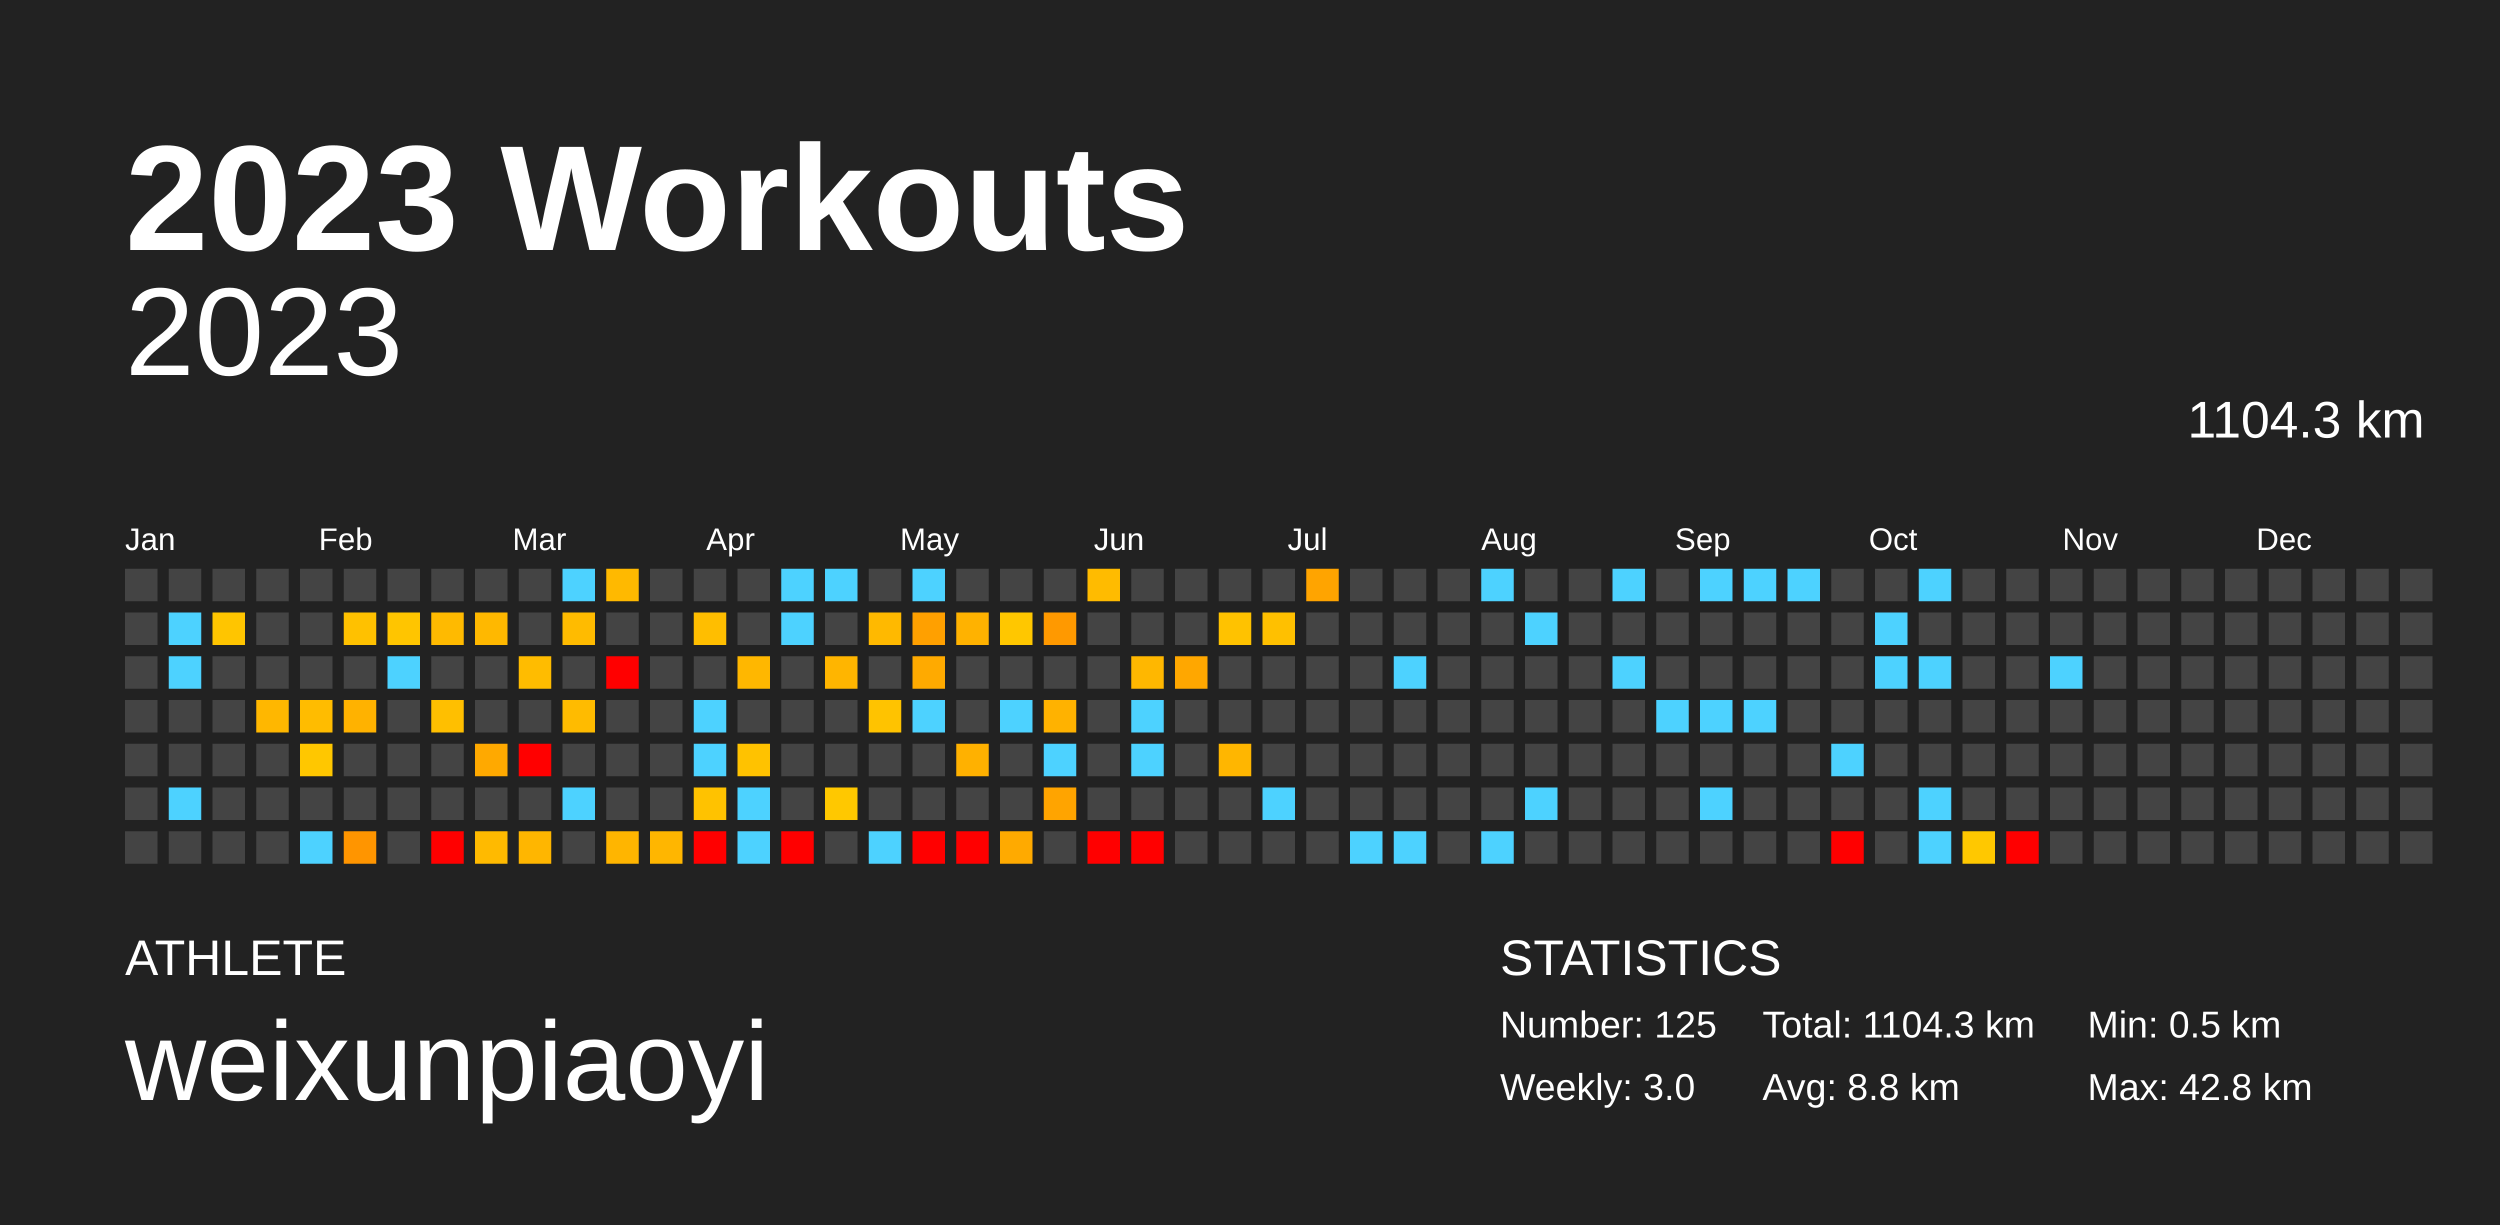
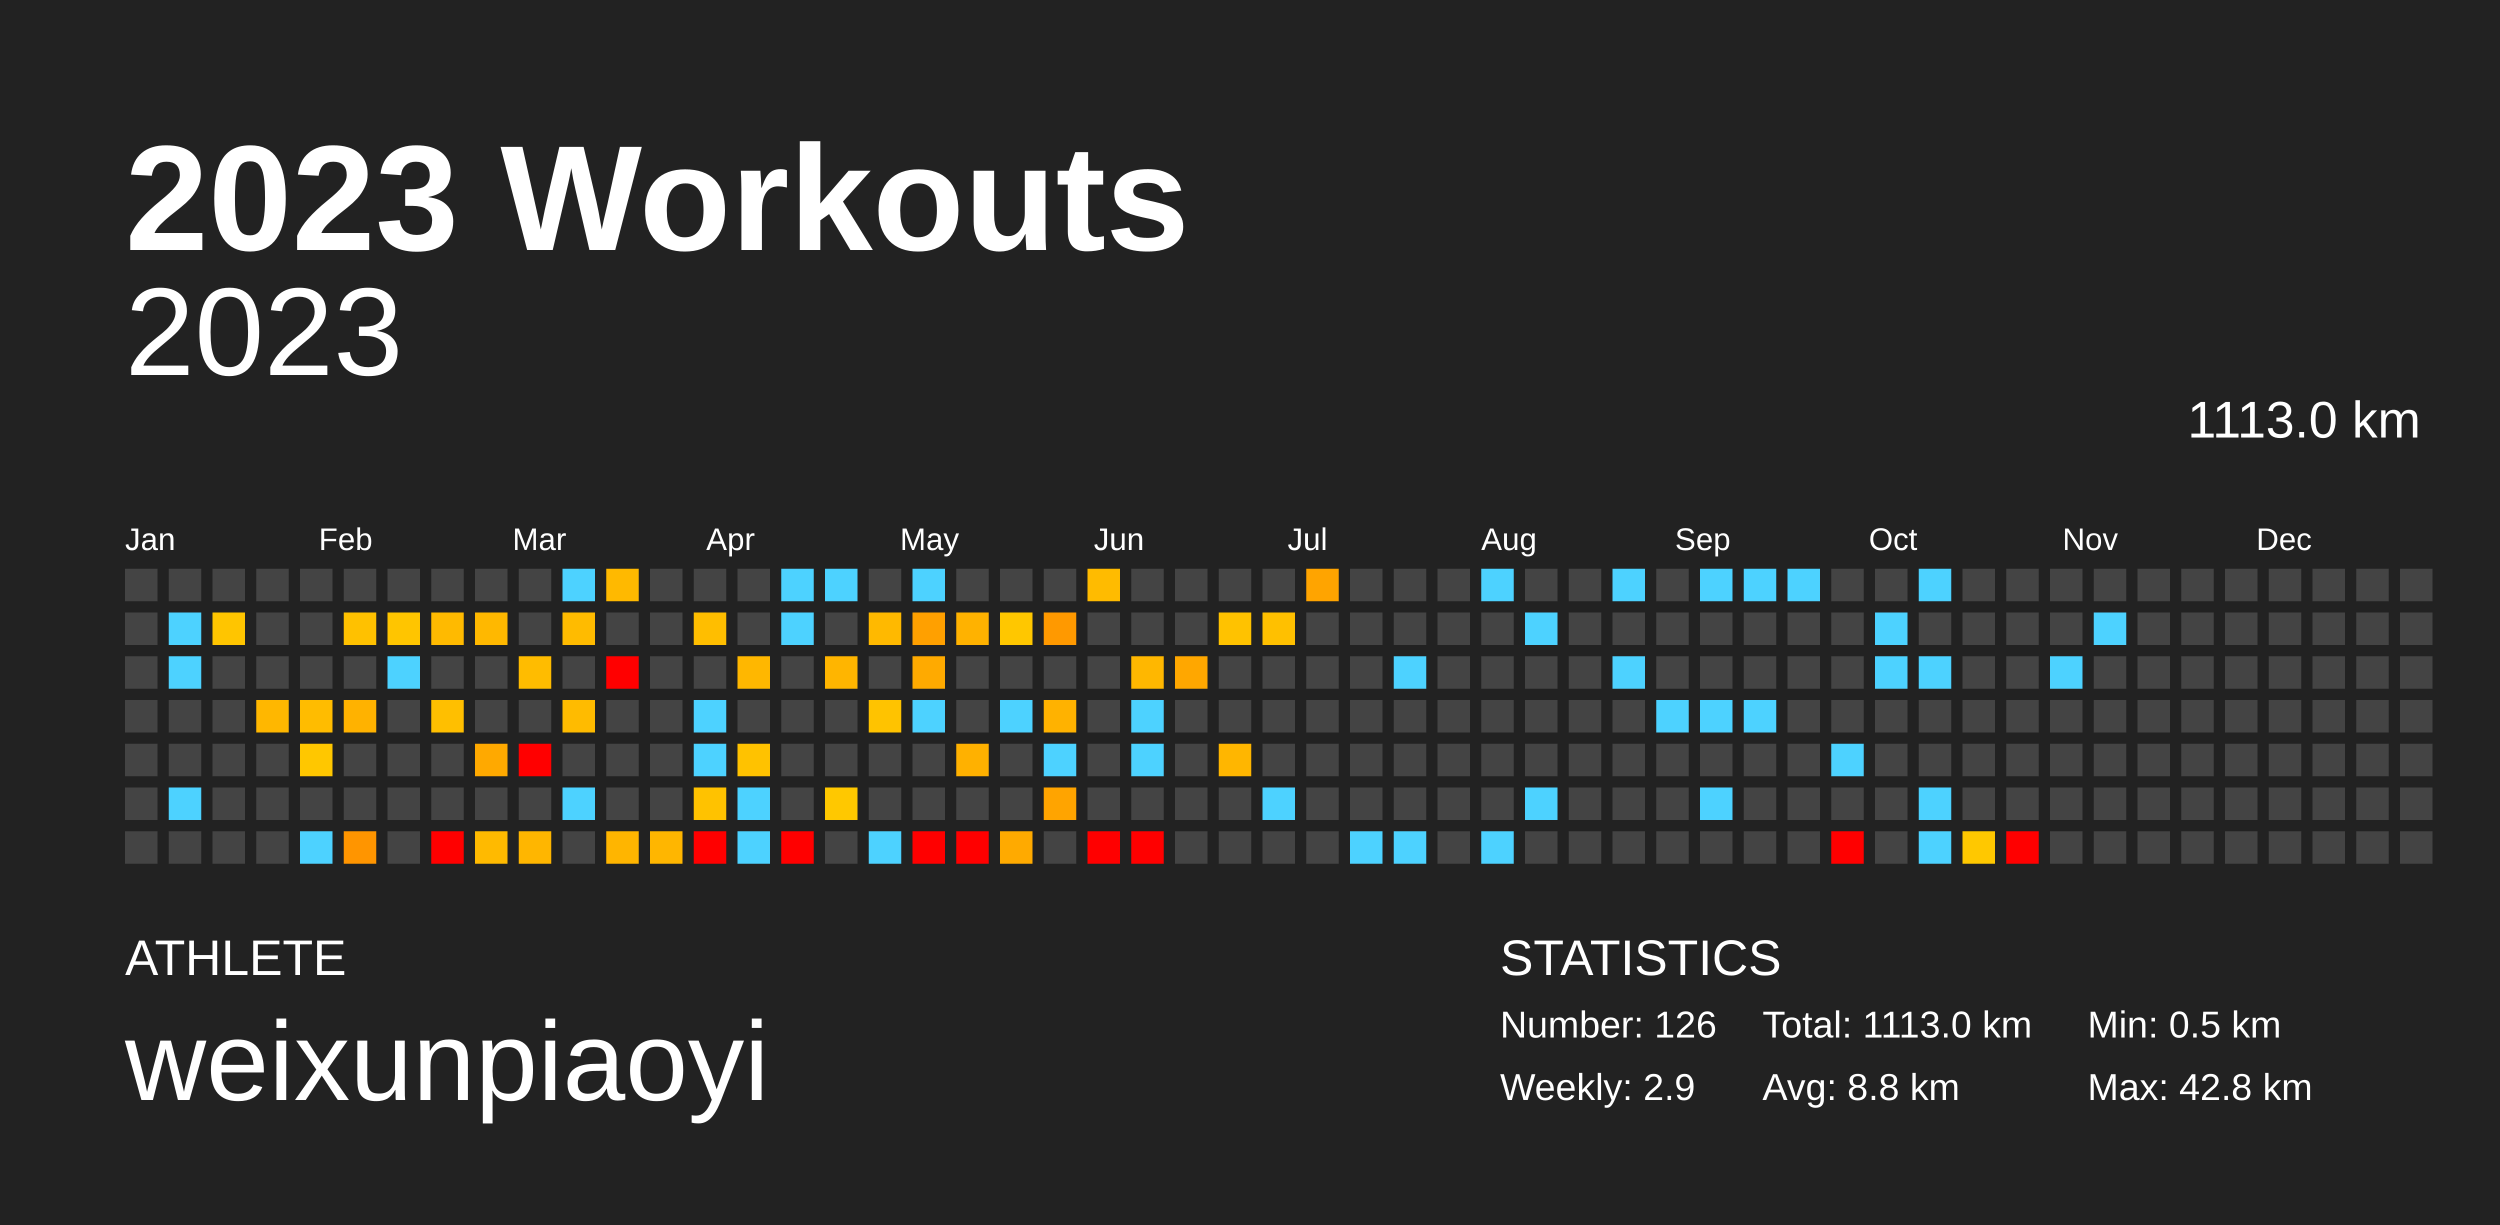
<svg xmlns="http://www.w3.org/2000/svg" baseProfile="full" height="98mm" version="1.1" viewBox="0,0,200,98" width="200mm">
  <defs />
  <rect fill="#222222" height="98" width="200" x="0" y="0" />
  <text fill="#FFFFFF" style="font-size:12px; font-family:Arial; font-weight:bold;" x="10" y="20">2023 Workouts</text>
  <text fill="#FFFFFF" style="font-size:4px; font-family:Arial" x="10" y="78">ATHLETE</text>
  <text fill="#FFFFFF" style="font-size:9px; font-family:Arial" x="10" y="88">weixunpiaoyi</text>
  <text fill="#FFFFFF" style="font-size:4px; font-family:Arial" x="120" y="78">STATISTICS</text>
-   <text fill="#FFFFFF" style="font-size:3px; font-family:Arial" x="120" y="83">Number: 125</text>
-   <text fill="#FFFFFF" style="font-size:3px; font-family:Arial" x="120" y="88">Weekly: 3.0</text>
-   <text fill="#FFFFFF" style="font-size:3px; font-family:Arial" x="141" y="83">Total: 1104.3 km</text>
+   <text fill="#FFFFFF" style="font-size:3px; font-family:Arial" x="120" y="83">Number: 126</text>
+   <text fill="#FFFFFF" style="font-size:3px; font-family:Arial" x="120" y="88">Weekly: 2.9</text>
+   <text fill="#FFFFFF" style="font-size:3px; font-family:Arial" x="141" y="83">Total: 1113.0 km</text>
  <text fill="#FFFFFF" style="font-size:3px; font-family:Arial" x="141" y="88">Avg: 8.8 km</text>
  <text fill="#FFFFFF" style="font-size:3px; font-family:Arial" x="167" y="83">Min: 0.5 km</text>
  <text fill="#FFFFFF" style="font-size:3px; font-family:Arial" x="167" y="88">Max: 42.8 km</text>
  <text alignment-baseline="hanging" fill="#FFFFFF" style="font-size:10.0px; font-family:Arial;" x="10" y="30">2023</text>
-   <text alignment-baseline="hanging" fill="#FFFFFF" style="font-size:4.125px; font-family:Arial;" x="175" y="35">1104.3 km</text>
+   <text alignment-baseline="hanging" fill="#FFFFFF" style="font-size:4.125px; font-family:Arial;" x="175" y="35">1113.0 km</text>
  <text fill="#FFFFFF" style="font-size:2.5px; font-family:Arial" x="10.0" y="44">Jan</text>
  <text fill="#FFFFFF" style="font-size:2.5px; font-family:Arial" x="25.5" y="44">Feb</text>
  <text fill="#FFFFFF" style="font-size:2.5px; font-family:Arial" x="41.0" y="44">Mar</text>
  <text fill="#FFFFFF" style="font-size:2.5px; font-family:Arial" x="56.5" y="44">Apr</text>
  <text fill="#FFFFFF" style="font-size:2.5px; font-family:Arial" x="72.0" y="44">May</text>
  <text fill="#FFFFFF" style="font-size:2.5px; font-family:Arial" x="87.5" y="44">Jun</text>
  <text fill="#FFFFFF" style="font-size:2.5px; font-family:Arial" x="103.0" y="44">Jul</text>
  <text fill="#FFFFFF" style="font-size:2.5px; font-family:Arial" x="118.5" y="44">Aug</text>
  <text fill="#FFFFFF" style="font-size:2.5px; font-family:Arial" x="134.0" y="44">Sep</text>
  <text fill="#FFFFFF" style="font-size:2.5px; font-family:Arial" x="149.5" y="44">Oct</text>
  <text fill="#FFFFFF" style="font-size:2.5px; font-family:Arial" x="165.0" y="44">Nov</text>
  <text fill="#FFFFFF" style="font-size:2.5px; font-family:Arial" x="180.5" y="44">Dec</text>
  <rect fill="#444444" height="2.6" width="2.6" x="10.0" y="45.5" />
  <rect fill="#444444" height="2.6" width="2.6" x="10.0" y="49.0" />
  <rect fill="#444444" height="2.6" width="2.6" x="10.0" y="52.5" />
  <rect fill="#444444" height="2.6" width="2.6" x="10.0" y="56.0" />
  <rect fill="#444444" height="2.6" width="2.6" x="10.0" y="59.5" />
  <rect fill="#444444" height="2.6" width="2.6" x="10.0" y="63.0" />
  <rect fill="#444444" height="2.6" width="2.6" x="10.0" y="66.5" />
  <rect fill="#444444" height="2.6" width="2.6" x="13.5" y="45.5" />
  <rect fill="#4dd2ff" height="2.6" width="2.6" x="13.5" y="49.0" />
  <rect fill="#4dd2ff" height="2.6" width="2.6" x="13.5" y="52.5" />
  <rect fill="#444444" height="2.6" width="2.6" x="13.5" y="56.0" />
  <rect fill="#444444" height="2.6" width="2.6" x="13.5" y="59.5" />
  <rect fill="#4dd2ff" height="2.6" width="2.6" x="13.5" y="63.0" />
  <rect fill="#444444" height="2.6" width="2.6" x="13.5" y="66.5" />
  <rect fill="#444444" height="2.6" width="2.6" x="17.0" y="45.5" />
  <rect fill="#ffc500" height="2.6" width="2.6" x="17.0" y="49.0" />
  <rect fill="#444444" height="2.6" width="2.6" x="17.0" y="52.5" />
  <rect fill="#444444" height="2.6" width="2.6" x="17.0" y="56.0" />
  <rect fill="#444444" height="2.6" width="2.6" x="17.0" y="59.5" />
  <rect fill="#444444" height="2.6" width="2.6" x="17.0" y="63.0" />
  <rect fill="#444444" height="2.6" width="2.6" x="17.0" y="66.5" />
  <rect fill="#444444" height="2.6" width="2.6" x="20.5" y="45.5" />
  <rect fill="#444444" height="2.6" width="2.6" x="20.5" y="49.0" />
  <rect fill="#444444" height="2.6" width="2.6" x="20.5" y="52.5" />
  <rect fill="#ffb700" height="2.6" width="2.6" x="20.5" y="56.0" />
  <rect fill="#444444" height="2.6" width="2.6" x="20.5" y="59.5" />
  <rect fill="#444444" height="2.6" width="2.6" x="20.5" y="63.0" />
  <rect fill="#444444" height="2.6" width="2.6" x="20.5" y="66.5" />
  <rect fill="#444444" height="2.6" width="2.6" x="24.0" y="45.5" />
  <rect fill="#444444" height="2.6" width="2.6" x="24.0" y="49.0" />
  <rect fill="#444444" height="2.6" width="2.6" x="24.0" y="52.5" />
  <rect fill="#ffbc00" height="2.6" width="2.6" x="24.0" y="56.0" />
  <rect fill="#ffc700" height="2.6" width="2.6" x="24.0" y="59.5" />
  <rect fill="#444444" height="2.6" width="2.6" x="24.0" y="63.0" />
  <rect fill="#4dd2ff" height="2.6" width="2.6" x="24.0" y="66.5" />
  <rect fill="#444444" height="2.6" width="2.6" x="27.5" y="45.5" />
  <rect fill="#ffc100" height="2.6" width="2.6" x="27.5" y="49.0" />
  <rect fill="#444444" height="2.6" width="2.6" x="27.5" y="52.5" />
  <rect fill="#ffb200" height="2.6" width="2.6" x="27.5" y="56.0" />
  <rect fill="#444444" height="2.6" width="2.6" x="27.5" y="59.5" />
  <rect fill="#444444" height="2.6" width="2.6" x="27.5" y="63.0" />
  <rect fill="#ff9500" height="2.6" width="2.6" x="27.5" y="66.5" />
  <rect fill="#444444" height="2.6" width="2.6" x="31.0" y="45.5" />
  <rect fill="#ffc500" height="2.6" width="2.6" x="31.0" y="49.0" />
  <rect fill="#4dd2ff" height="2.6" width="2.6" x="31.0" y="52.5" />
  <rect fill="#444444" height="2.6" width="2.6" x="31.0" y="56.0" />
  <rect fill="#444444" height="2.6" width="2.6" x="31.0" y="59.5" />
  <rect fill="#444444" height="2.6" width="2.6" x="31.0" y="63.0" />
  <rect fill="#444444" height="2.6" width="2.6" x="31.0" y="66.5" />
  <rect fill="#444444" height="2.6" width="2.6" x="34.5" y="45.5" />
  <rect fill="#ffba00" height="2.6" width="2.6" x="34.5" y="49.0" />
  <rect fill="#444444" height="2.6" width="2.6" x="34.5" y="52.5" />
  <rect fill="#ffbf00" height="2.6" width="2.6" x="34.5" y="56.0" />
  <rect fill="#444444" height="2.6" width="2.6" x="34.5" y="59.5" />
  <rect fill="#444444" height="2.6" width="2.6" x="34.5" y="63.0" />
  <rect fill="red" height="2.6" width="2.6" x="34.5" y="66.5" />
  <rect fill="#444444" height="2.6" width="2.6" x="38.0" y="45.5" />
  <rect fill="#ffb800" height="2.6" width="2.6" x="38.0" y="49.0" />
  <rect fill="#444444" height="2.6" width="2.6" x="38.0" y="52.5" />
  <rect fill="#444444" height="2.6" width="2.6" x="38.0" y="56.0" />
  <rect fill="#ffa900" height="2.6" width="2.6" x="38.0" y="59.5" />
  <rect fill="#444444" height="2.6" width="2.6" x="38.0" y="63.0" />
  <rect fill="#ffba00" height="2.6" width="2.6" x="38.0" y="66.5" />
  <rect fill="#444444" height="2.6" width="2.6" x="41.5" y="45.5" />
  <rect fill="#444444" height="2.6" width="2.6" x="41.5" y="49.0" />
  <rect fill="#ffbc00" height="2.6" width="2.6" x="41.5" y="52.5" />
  <rect fill="#444444" height="2.6" width="2.6" x="41.5" y="56.0" />
  <rect fill="red" height="2.6" width="2.6" x="41.5" y="59.5" />
  <rect fill="#444444" height="2.6" width="2.6" x="41.5" y="63.0" />
  <rect fill="#ffb600" height="2.6" width="2.6" x="41.5" y="66.5" />
  <rect fill="#4dd2ff" height="2.6" width="2.6" x="45.0" y="45.5" />
  <rect fill="#ffbb00" height="2.6" width="2.6" x="45.0" y="49.0" />
  <rect fill="#444444" height="2.6" width="2.6" x="45.0" y="52.5" />
  <rect fill="#ffbb00" height="2.6" width="2.6" x="45.0" y="56.0" />
  <rect fill="#444444" height="2.6" width="2.6" x="45.0" y="59.5" />
  <rect fill="#4dd2ff" height="2.6" width="2.6" x="45.0" y="63.0" />
  <rect fill="#444444" height="2.6" width="2.6" x="45.0" y="66.5" />
  <rect fill="#ffb900" height="2.6" width="2.6" x="48.5" y="45.5" />
  <rect fill="#444444" height="2.6" width="2.6" x="48.5" y="49.0" />
  <rect fill="red" height="2.6" width="2.6" x="48.5" y="52.5" />
  <rect fill="#444444" height="2.6" width="2.6" x="48.5" y="56.0" />
  <rect fill="#444444" height="2.6" width="2.6" x="48.5" y="59.5" />
  <rect fill="#444444" height="2.6" width="2.6" x="48.5" y="63.0" />
  <rect fill="#ffb500" height="2.6" width="2.6" x="48.5" y="66.5" />
  <rect fill="#444444" height="2.6" width="2.6" x="52.0" y="45.5" />
  <rect fill="#444444" height="2.6" width="2.6" x="52.0" y="49.0" />
  <rect fill="#444444" height="2.6" width="2.6" x="52.0" y="52.5" />
  <rect fill="#444444" height="2.6" width="2.6" x="52.0" y="56.0" />
  <rect fill="#444444" height="2.6" width="2.6" x="52.0" y="59.5" />
  <rect fill="#444444" height="2.6" width="2.6" x="52.0" y="63.0" />
  <rect fill="#ffb600" height="2.6" width="2.6" x="52.0" y="66.5" />
  <rect fill="#444444" height="2.6" width="2.6" x="55.5" y="45.5" />
  <rect fill="#ffbe00" height="2.6" width="2.6" x="55.5" y="49.0" />
  <rect fill="#444444" height="2.6" width="2.6" x="55.5" y="52.5" />
  <rect fill="#4dd2ff" height="2.6" width="2.6" x="55.5" y="56.0" />
  <rect fill="#4dd2ff" height="2.6" width="2.6" x="55.5" y="59.5" />
  <rect fill="#ffc200" height="2.6" width="2.6" x="55.5" y="63.0" />
  <rect fill="red" height="2.6" width="2.6" x="55.5" y="66.5" />
  <rect fill="#444444" height="2.6" width="2.6" x="59.0" y="45.5" />
  <rect fill="#444444" height="2.6" width="2.6" x="59.0" y="49.0" />
  <rect fill="#ffb700" height="2.6" width="2.6" x="59.0" y="52.5" />
  <rect fill="#444444" height="2.6" width="2.6" x="59.0" y="56.0" />
  <rect fill="#ffc200" height="2.6" width="2.6" x="59.0" y="59.5" />
  <rect fill="#4dd2ff" height="2.6" width="2.6" x="59.0" y="63.0" />
  <rect fill="#4dd2ff" height="2.6" width="2.6" x="59.0" y="66.5" />
  <rect fill="#4dd2ff" height="2.6" width="2.6" x="62.5" y="45.5" />
  <rect fill="#4dd2ff" height="2.6" width="2.6" x="62.5" y="49.0" />
  <rect fill="#444444" height="2.6" width="2.6" x="62.5" y="52.5" />
  <rect fill="#444444" height="2.6" width="2.6" x="62.5" y="56.0" />
  <rect fill="#444444" height="2.6" width="2.6" x="62.5" y="59.5" />
  <rect fill="#444444" height="2.6" width="2.6" x="62.5" y="63.0" />
  <rect fill="red" height="2.6" width="2.6" x="62.5" y="66.5" />
  <rect fill="#4dd2ff" height="2.6" width="2.6" x="66.0" y="45.5" />
  <rect fill="#444444" height="2.6" width="2.6" x="66.0" y="49.0" />
  <rect fill="#ffb500" height="2.6" width="2.6" x="66.0" y="52.5" />
  <rect fill="#444444" height="2.6" width="2.6" x="66.0" y="56.0" />
  <rect fill="#444444" height="2.6" width="2.6" x="66.0" y="59.5" />
  <rect fill="#ffc800" height="2.6" width="2.6" x="66.0" y="63.0" />
  <rect fill="#444444" height="2.6" width="2.6" x="66.0" y="66.5" />
  <rect fill="#444444" height="2.6" width="2.6" x="69.5" y="45.5" />
  <rect fill="#ffb900" height="2.6" width="2.6" x="69.5" y="49.0" />
  <rect fill="#444444" height="2.6" width="2.6" x="69.5" y="52.5" />
  <rect fill="#ffc300" height="2.6" width="2.6" x="69.5" y="56.0" />
  <rect fill="#444444" height="2.6" width="2.6" x="69.5" y="59.5" />
  <rect fill="#444444" height="2.6" width="2.6" x="69.5" y="63.0" />
  <rect fill="#4dd2ff" height="2.6" width="2.6" x="69.5" y="66.5" />
  <rect fill="#4dd2ff" height="2.6" width="2.6" x="73.0" y="45.5" />
  <rect fill="#ffa000" height="2.6" width="2.6" x="73.0" y="49.0" />
  <rect fill="#ffaa00" height="2.6" width="2.6" x="73.0" y="52.5" />
  <rect fill="#4dd2ff" height="2.6" width="2.6" x="73.0" y="56.0" />
  <rect fill="#444444" height="2.6" width="2.6" x="73.0" y="59.5" />
  <rect fill="#444444" height="2.6" width="2.6" x="73.0" y="63.0" />
  <rect fill="red" height="2.6" width="2.6" x="73.0" y="66.5" />
  <rect fill="#444444" height="2.6" width="2.6" x="76.5" y="45.5" />
  <rect fill="#ffb200" height="2.6" width="2.6" x="76.5" y="49.0" />
  <rect fill="#444444" height="2.6" width="2.6" x="76.5" y="52.5" />
  <rect fill="#444444" height="2.6" width="2.6" x="76.5" y="56.0" />
  <rect fill="#ffb100" height="2.6" width="2.6" x="76.5" y="59.5" />
  <rect fill="#444444" height="2.6" width="2.6" x="76.5" y="63.0" />
  <rect fill="red" height="2.6" width="2.6" x="76.5" y="66.5" />
  <rect fill="#444444" height="2.6" width="2.6" x="80.0" y="45.5" />
  <rect fill="#ffc700" height="2.6" width="2.6" x="80.0" y="49.0" />
  <rect fill="#444444" height="2.6" width="2.6" x="80.0" y="52.5" />
  <rect fill="#4dd2ff" height="2.6" width="2.6" x="80.0" y="56.0" />
  <rect fill="#444444" height="2.6" width="2.6" x="80.0" y="59.5" />
  <rect fill="#444444" height="2.6" width="2.6" x="80.0" y="63.0" />
  <rect fill="#ffaa00" height="2.6" width="2.6" x="80.0" y="66.5" />
  <rect fill="#444444" height="2.6" width="2.6" x="83.5" y="45.5" />
  <rect fill="#ff9900" height="2.6" width="2.6" x="83.5" y="49.0" />
  <rect fill="#444444" height="2.6" width="2.6" x="83.5" y="52.5" />
  <rect fill="#ffb200" height="2.6" width="2.6" x="83.5" y="56.0" />
  <rect fill="#4dd2ff" height="2.6" width="2.6" x="83.5" y="59.5" />
  <rect fill="#ffa400" height="2.6" width="2.6" x="83.5" y="63.0" />
  <rect fill="#444444" height="2.6" width="2.6" x="83.5" y="66.5" />
  <rect fill="#ffbb00" height="2.6" width="2.6" x="87.0" y="45.5" />
  <rect fill="#444444" height="2.6" width="2.6" x="87.0" y="49.0" />
  <rect fill="#444444" height="2.6" width="2.6" x="87.0" y="52.5" />
  <rect fill="#444444" height="2.6" width="2.6" x="87.0" y="56.0" />
  <rect fill="#444444" height="2.6" width="2.6" x="87.0" y="59.5" />
  <rect fill="#444444" height="2.6" width="2.6" x="87.0" y="63.0" />
  <rect fill="red" height="2.6" width="2.6" x="87.0" y="66.5" />
  <rect fill="#444444" height="2.6" width="2.6" x="90.5" y="45.5" />
  <rect fill="#444444" height="2.6" width="2.6" x="90.5" y="49.0" />
  <rect fill="#ffb700" height="2.6" width="2.6" x="90.5" y="52.5" />
  <rect fill="#4dd2ff" height="2.6" width="2.6" x="90.5" y="56.0" />
  <rect fill="#4dd2ff" height="2.6" width="2.6" x="90.5" y="59.5" />
  <rect fill="#444444" height="2.6" width="2.6" x="90.5" y="63.0" />
  <rect fill="red" height="2.6" width="2.6" x="90.5" y="66.5" />
  <rect fill="#444444" height="2.6" width="2.6" x="94.0" y="45.5" />
  <rect fill="#444444" height="2.6" width="2.6" x="94.0" y="49.0" />
  <rect fill="#ffa700" height="2.6" width="2.6" x="94.0" y="52.5" />
  <rect fill="#444444" height="2.6" width="2.6" x="94.0" y="56.0" />
  <rect fill="#444444" height="2.6" width="2.6" x="94.0" y="59.5" />
  <rect fill="#444444" height="2.6" width="2.6" x="94.0" y="63.0" />
  <rect fill="#444444" height="2.6" width="2.6" x="94.0" y="66.5" />
  <rect fill="#444444" height="2.6" width="2.6" x="97.5" y="45.5" />
  <rect fill="#ffc200" height="2.6" width="2.6" x="97.5" y="49.0" />
  <rect fill="#444444" height="2.6" width="2.6" x="97.5" y="52.5" />
  <rect fill="#444444" height="2.6" width="2.6" x="97.5" y="56.0" />
  <rect fill="#ffb600" height="2.6" width="2.6" x="97.5" y="59.5" />
  <rect fill="#444444" height="2.6" width="2.6" x="97.5" y="63.0" />
  <rect fill="#444444" height="2.6" width="2.6" x="97.5" y="66.5" />
  <rect fill="#444444" height="2.6" width="2.6" x="101.0" y="45.5" />
  <rect fill="#ffc000" height="2.6" width="2.6" x="101.0" y="49.0" />
  <rect fill="#444444" height="2.6" width="2.6" x="101.0" y="52.5" />
  <rect fill="#444444" height="2.6" width="2.6" x="101.0" y="56.0" />
  <rect fill="#444444" height="2.6" width="2.6" x="101.0" y="59.5" />
  <rect fill="#4dd2ff" height="2.6" width="2.6" x="101.0" y="63.0" />
  <rect fill="#444444" height="2.6" width="2.6" x="101.0" y="66.5" />
  <rect fill="#ffa400" height="2.6" width="2.6" x="104.5" y="45.5" />
  <rect fill="#444444" height="2.6" width="2.6" x="104.5" y="49.0" />
  <rect fill="#444444" height="2.6" width="2.6" x="104.5" y="52.5" />
  <rect fill="#444444" height="2.6" width="2.6" x="104.5" y="56.0" />
  <rect fill="#444444" height="2.6" width="2.6" x="104.5" y="59.5" />
  <rect fill="#444444" height="2.6" width="2.6" x="104.5" y="63.0" />
  <rect fill="#444444" height="2.6" width="2.6" x="104.5" y="66.5" />
  <rect fill="#444444" height="2.6" width="2.6" x="108.0" y="45.5" />
  <rect fill="#444444" height="2.6" width="2.6" x="108.0" y="49.0" />
  <rect fill="#444444" height="2.6" width="2.6" x="108.0" y="52.5" />
  <rect fill="#444444" height="2.6" width="2.6" x="108.0" y="56.0" />
  <rect fill="#444444" height="2.6" width="2.6" x="108.0" y="59.5" />
  <rect fill="#444444" height="2.6" width="2.6" x="108.0" y="63.0" />
  <rect fill="#4dd2ff" height="2.6" width="2.6" x="108.0" y="66.5" />
  <rect fill="#444444" height="2.6" width="2.6" x="111.5" y="45.5" />
  <rect fill="#444444" height="2.6" width="2.6" x="111.5" y="49.0" />
  <rect fill="#4dd2ff" height="2.6" width="2.6" x="111.5" y="52.5" />
  <rect fill="#444444" height="2.6" width="2.6" x="111.5" y="56.0" />
  <rect fill="#444444" height="2.6" width="2.6" x="111.5" y="59.5" />
  <rect fill="#444444" height="2.6" width="2.6" x="111.5" y="63.0" />
  <rect fill="#4dd2ff" height="2.6" width="2.6" x="111.5" y="66.5" />
  <rect fill="#444444" height="2.6" width="2.6" x="115.0" y="45.5" />
  <rect fill="#444444" height="2.6" width="2.6" x="115.0" y="49.0" />
  <rect fill="#444444" height="2.6" width="2.6" x="115.0" y="52.5" />
  <rect fill="#444444" height="2.6" width="2.6" x="115.0" y="56.0" />
  <rect fill="#444444" height="2.6" width="2.6" x="115.0" y="59.5" />
  <rect fill="#444444" height="2.6" width="2.6" x="115.0" y="63.0" />
  <rect fill="#444444" height="2.6" width="2.6" x="115.0" y="66.5" />
  <rect fill="#4dd2ff" height="2.6" width="2.6" x="118.5" y="45.5" />
  <rect fill="#444444" height="2.6" width="2.6" x="118.5" y="49.0" />
  <rect fill="#444444" height="2.6" width="2.6" x="118.5" y="52.5" />
  <rect fill="#444444" height="2.6" width="2.6" x="118.5" y="56.0" />
  <rect fill="#444444" height="2.6" width="2.6" x="118.5" y="59.5" />
  <rect fill="#444444" height="2.6" width="2.6" x="118.5" y="63.0" />
  <rect fill="#4dd2ff" height="2.6" width="2.6" x="118.5" y="66.5" />
  <rect fill="#444444" height="2.6" width="2.6" x="122.0" y="45.5" />
  <rect fill="#4dd2ff" height="2.6" width="2.6" x="122.0" y="49.0" />
  <rect fill="#444444" height="2.6" width="2.6" x="122.0" y="52.5" />
  <rect fill="#444444" height="2.6" width="2.6" x="122.0" y="56.0" />
  <rect fill="#444444" height="2.6" width="2.6" x="122.0" y="59.5" />
  <rect fill="#4dd2ff" height="2.6" width="2.6" x="122.0" y="63.0" />
  <rect fill="#444444" height="2.6" width="2.6" x="122.0" y="66.5" />
  <rect fill="#444444" height="2.6" width="2.6" x="125.5" y="45.5" />
  <rect fill="#444444" height="2.6" width="2.6" x="125.5" y="49.0" />
  <rect fill="#444444" height="2.6" width="2.6" x="125.5" y="52.5" />
  <rect fill="#444444" height="2.6" width="2.6" x="125.5" y="56.0" />
  <rect fill="#444444" height="2.6" width="2.6" x="125.5" y="59.5" />
  <rect fill="#444444" height="2.6" width="2.6" x="125.5" y="63.0" />
  <rect fill="#444444" height="2.6" width="2.6" x="125.5" y="66.5" />
  <rect fill="#4dd2ff" height="2.6" width="2.6" x="129.0" y="45.5" />
  <rect fill="#444444" height="2.6" width="2.6" x="129.0" y="49.0" />
  <rect fill="#4dd2ff" height="2.6" width="2.6" x="129.0" y="52.5" />
  <rect fill="#444444" height="2.6" width="2.6" x="129.0" y="56.0" />
  <rect fill="#444444" height="2.6" width="2.6" x="129.0" y="59.5" />
  <rect fill="#444444" height="2.6" width="2.6" x="129.0" y="63.0" />
  <rect fill="#444444" height="2.6" width="2.6" x="129.0" y="66.5" />
  <rect fill="#444444" height="2.6" width="2.6" x="132.5" y="45.5" />
  <rect fill="#444444" height="2.6" width="2.6" x="132.5" y="49.0" />
  <rect fill="#444444" height="2.6" width="2.6" x="132.5" y="52.5" />
  <rect fill="#4dd2ff" height="2.6" width="2.6" x="132.5" y="56.0" />
  <rect fill="#444444" height="2.6" width="2.6" x="132.5" y="59.5" />
  <rect fill="#444444" height="2.6" width="2.6" x="132.5" y="63.0" />
  <rect fill="#444444" height="2.6" width="2.6" x="132.5" y="66.5" />
  <rect fill="#4dd2ff" height="2.6" width="2.6" x="136.0" y="45.5" />
  <rect fill="#444444" height="2.6" width="2.6" x="136.0" y="49.0" />
  <rect fill="#444444" height="2.6" width="2.6" x="136.0" y="52.5" />
  <rect fill="#4dd2ff" height="2.6" width="2.6" x="136.0" y="56.0" />
  <rect fill="#444444" height="2.6" width="2.6" x="136.0" y="59.5" />
  <rect fill="#4dd2ff" height="2.6" width="2.6" x="136.0" y="63.0" />
  <rect fill="#444444" height="2.6" width="2.6" x="136.0" y="66.5" />
  <rect fill="#4dd2ff" height="2.6" width="2.6" x="139.5" y="45.5" />
  <rect fill="#444444" height="2.6" width="2.6" x="139.5" y="49.0" />
  <rect fill="#444444" height="2.6" width="2.6" x="139.5" y="52.5" />
  <rect fill="#4dd2ff" height="2.6" width="2.6" x="139.5" y="56.0" />
  <rect fill="#444444" height="2.6" width="2.6" x="139.5" y="59.5" />
  <rect fill="#444444" height="2.6" width="2.6" x="139.5" y="63.0" />
  <rect fill="#444444" height="2.6" width="2.6" x="139.5" y="66.5" />
  <rect fill="#4dd2ff" height="2.6" width="2.6" x="143.0" y="45.5" />
  <rect fill="#444444" height="2.6" width="2.6" x="143.0" y="49.0" />
  <rect fill="#444444" height="2.6" width="2.6" x="143.0" y="52.5" />
  <rect fill="#444444" height="2.6" width="2.6" x="143.0" y="56.0" />
  <rect fill="#444444" height="2.6" width="2.6" x="143.0" y="59.5" />
  <rect fill="#444444" height="2.6" width="2.6" x="143.0" y="63.0" />
  <rect fill="#444444" height="2.6" width="2.6" x="143.0" y="66.5" />
  <rect fill="#444444" height="2.6" width="2.6" x="146.5" y="45.5" />
  <rect fill="#444444" height="2.6" width="2.6" x="146.5" y="49.0" />
  <rect fill="#444444" height="2.6" width="2.6" x="146.5" y="52.5" />
  <rect fill="#444444" height="2.6" width="2.6" x="146.5" y="56.0" />
  <rect fill="#4dd2ff" height="2.6" width="2.6" x="146.5" y="59.5" />
  <rect fill="#444444" height="2.6" width="2.6" x="146.5" y="63.0" />
  <rect fill="red" height="2.6" width="2.6" x="146.5" y="66.5" />
  <rect fill="#444444" height="2.6" width="2.6" x="150.0" y="45.5" />
  <rect fill="#4dd2ff" height="2.6" width="2.6" x="150.0" y="49.0" />
  <rect fill="#4dd2ff" height="2.6" width="2.6" x="150.0" y="52.5" />
  <rect fill="#444444" height="2.6" width="2.6" x="150.0" y="56.0" />
  <rect fill="#444444" height="2.6" width="2.6" x="150.0" y="59.5" />
  <rect fill="#444444" height="2.6" width="2.6" x="150.0" y="63.0" />
  <rect fill="#444444" height="2.6" width="2.6" x="150.0" y="66.5" />
  <rect fill="#4dd2ff" height="2.6" width="2.6" x="153.5" y="45.5" />
  <rect fill="#444444" height="2.6" width="2.6" x="153.5" y="49.0" />
  <rect fill="#4dd2ff" height="2.6" width="2.6" x="153.5" y="52.5" />
  <rect fill="#444444" height="2.6" width="2.6" x="153.5" y="56.0" />
  <rect fill="#444444" height="2.6" width="2.6" x="153.5" y="59.5" />
  <rect fill="#4dd2ff" height="2.6" width="2.6" x="153.5" y="63.0" />
  <rect fill="#4dd2ff" height="2.6" width="2.6" x="153.5" y="66.5" />
  <rect fill="#444444" height="2.6" width="2.6" x="157.0" y="45.5" />
  <rect fill="#444444" height="2.6" width="2.6" x="157.0" y="49.0" />
  <rect fill="#444444" height="2.6" width="2.6" x="157.0" y="52.5" />
  <rect fill="#444444" height="2.6" width="2.6" x="157.0" y="56.0" />
  <rect fill="#444444" height="2.6" width="2.6" x="157.0" y="59.5" />
  <rect fill="#444444" height="2.6" width="2.6" x="157.0" y="63.0" />
  <rect fill="#ffc800" height="2.6" width="2.6" x="157.0" y="66.5" />
  <rect fill="#444444" height="2.6" width="2.6" x="160.5" y="45.5" />
  <rect fill="#444444" height="2.6" width="2.6" x="160.5" y="49.0" />
  <rect fill="#444444" height="2.6" width="2.6" x="160.5" y="52.5" />
  <rect fill="#444444" height="2.6" width="2.6" x="160.5" y="56.0" />
  <rect fill="#444444" height="2.6" width="2.6" x="160.5" y="59.5" />
  <rect fill="#444444" height="2.6" width="2.6" x="160.5" y="63.0" />
  <rect fill="red" height="2.6" width="2.6" x="160.5" y="66.5" />
  <rect fill="#444444" height="2.6" width="2.6" x="164.0" y="45.5" />
  <rect fill="#444444" height="2.6" width="2.6" x="164.0" y="49.0" />
  <rect fill="#4dd2ff" height="2.6" width="2.6" x="164.0" y="52.5" />
  <rect fill="#444444" height="2.6" width="2.6" x="164.0" y="56.0" />
  <rect fill="#444444" height="2.6" width="2.6" x="164.0" y="59.5" />
  <rect fill="#444444" height="2.6" width="2.6" x="164.0" y="63.0" />
  <rect fill="#444444" height="2.6" width="2.6" x="164.0" y="66.5" />
  <rect fill="#444444" height="2.6" width="2.6" x="167.5" y="45.5" />
-   <rect fill="#444444" height="2.6" width="2.6" x="167.5" y="49.0" />
+   <rect fill="#4dd2ff" height="2.6" width="2.6" x="167.5" y="49.0" />
  <rect fill="#444444" height="2.6" width="2.6" x="167.5" y="52.5" />
  <rect fill="#444444" height="2.6" width="2.6" x="167.5" y="56.0" />
  <rect fill="#444444" height="2.6" width="2.6" x="167.5" y="59.5" />
  <rect fill="#444444" height="2.6" width="2.6" x="167.5" y="63.0" />
  <rect fill="#444444" height="2.6" width="2.6" x="167.5" y="66.5" />
  <rect fill="#444444" height="2.6" width="2.6" x="171.0" y="45.5" />
  <rect fill="#444444" height="2.6" width="2.6" x="171.0" y="49.0" />
  <rect fill="#444444" height="2.6" width="2.6" x="171.0" y="52.5" />
  <rect fill="#444444" height="2.6" width="2.6" x="171.0" y="56.0" />
  <rect fill="#444444" height="2.6" width="2.6" x="171.0" y="59.5" />
  <rect fill="#444444" height="2.6" width="2.6" x="171.0" y="63.0" />
  <rect fill="#444444" height="2.6" width="2.6" x="171.0" y="66.5" />
  <rect fill="#444444" height="2.6" width="2.6" x="174.5" y="45.5" />
  <rect fill="#444444" height="2.6" width="2.6" x="174.5" y="49.0" />
  <rect fill="#444444" height="2.6" width="2.6" x="174.5" y="52.5" />
  <rect fill="#444444" height="2.6" width="2.6" x="174.5" y="56.0" />
  <rect fill="#444444" height="2.6" width="2.6" x="174.5" y="59.5" />
  <rect fill="#444444" height="2.6" width="2.6" x="174.5" y="63.0" />
  <rect fill="#444444" height="2.6" width="2.6" x="174.5" y="66.5" />
  <rect fill="#444444" height="2.6" width="2.6" x="178.0" y="45.5" />
  <rect fill="#444444" height="2.6" width="2.6" x="178.0" y="49.0" />
  <rect fill="#444444" height="2.6" width="2.6" x="178.0" y="52.5" />
  <rect fill="#444444" height="2.6" width="2.6" x="178.0" y="56.0" />
  <rect fill="#444444" height="2.6" width="2.6" x="178.0" y="59.5" />
  <rect fill="#444444" height="2.6" width="2.6" x="178.0" y="63.0" />
  <rect fill="#444444" height="2.6" width="2.6" x="178.0" y="66.5" />
  <rect fill="#444444" height="2.6" width="2.6" x="181.5" y="45.5" />
  <rect fill="#444444" height="2.6" width="2.6" x="181.5" y="49.0" />
  <rect fill="#444444" height="2.6" width="2.6" x="181.5" y="52.5" />
  <rect fill="#444444" height="2.6" width="2.6" x="181.5" y="56.0" />
  <rect fill="#444444" height="2.6" width="2.6" x="181.5" y="59.5" />
  <rect fill="#444444" height="2.6" width="2.6" x="181.5" y="63.0" />
  <rect fill="#444444" height="2.6" width="2.6" x="181.5" y="66.5" />
  <rect fill="#444444" height="2.6" width="2.6" x="185.0" y="45.5" />
  <rect fill="#444444" height="2.6" width="2.6" x="185.0" y="49.0" />
  <rect fill="#444444" height="2.6" width="2.6" x="185.0" y="52.5" />
  <rect fill="#444444" height="2.6" width="2.6" x="185.0" y="56.0" />
  <rect fill="#444444" height="2.6" width="2.6" x="185.0" y="59.5" />
  <rect fill="#444444" height="2.6" width="2.6" x="185.0" y="63.0" />
  <rect fill="#444444" height="2.6" width="2.6" x="185.0" y="66.5" />
  <rect fill="#444444" height="2.6" width="2.6" x="188.5" y="45.5" />
  <rect fill="#444444" height="2.6" width="2.6" x="188.5" y="49.0" />
  <rect fill="#444444" height="2.6" width="2.6" x="188.5" y="52.5" />
  <rect fill="#444444" height="2.6" width="2.6" x="188.5" y="56.0" />
  <rect fill="#444444" height="2.6" width="2.6" x="188.5" y="59.5" />
  <rect fill="#444444" height="2.6" width="2.6" x="188.5" y="63.0" />
  <rect fill="#444444" height="2.6" width="2.6" x="188.5" y="66.5" />
  <rect fill="#444444" height="2.6" width="2.6" x="192.0" y="45.5" />
  <rect fill="#444444" height="2.6" width="2.6" x="192.0" y="49.0" />
  <rect fill="#444444" height="2.6" width="2.6" x="192.0" y="52.5" />
  <rect fill="#444444" height="2.6" width="2.6" x="192.0" y="56.0" />
  <rect fill="#444444" height="2.6" width="2.6" x="192.0" y="59.5" />
  <rect fill="#444444" height="2.6" width="2.6" x="192.0" y="63.0" />
  <rect fill="#444444" height="2.6" width="2.6" x="192.0" y="66.5" />
</svg>
